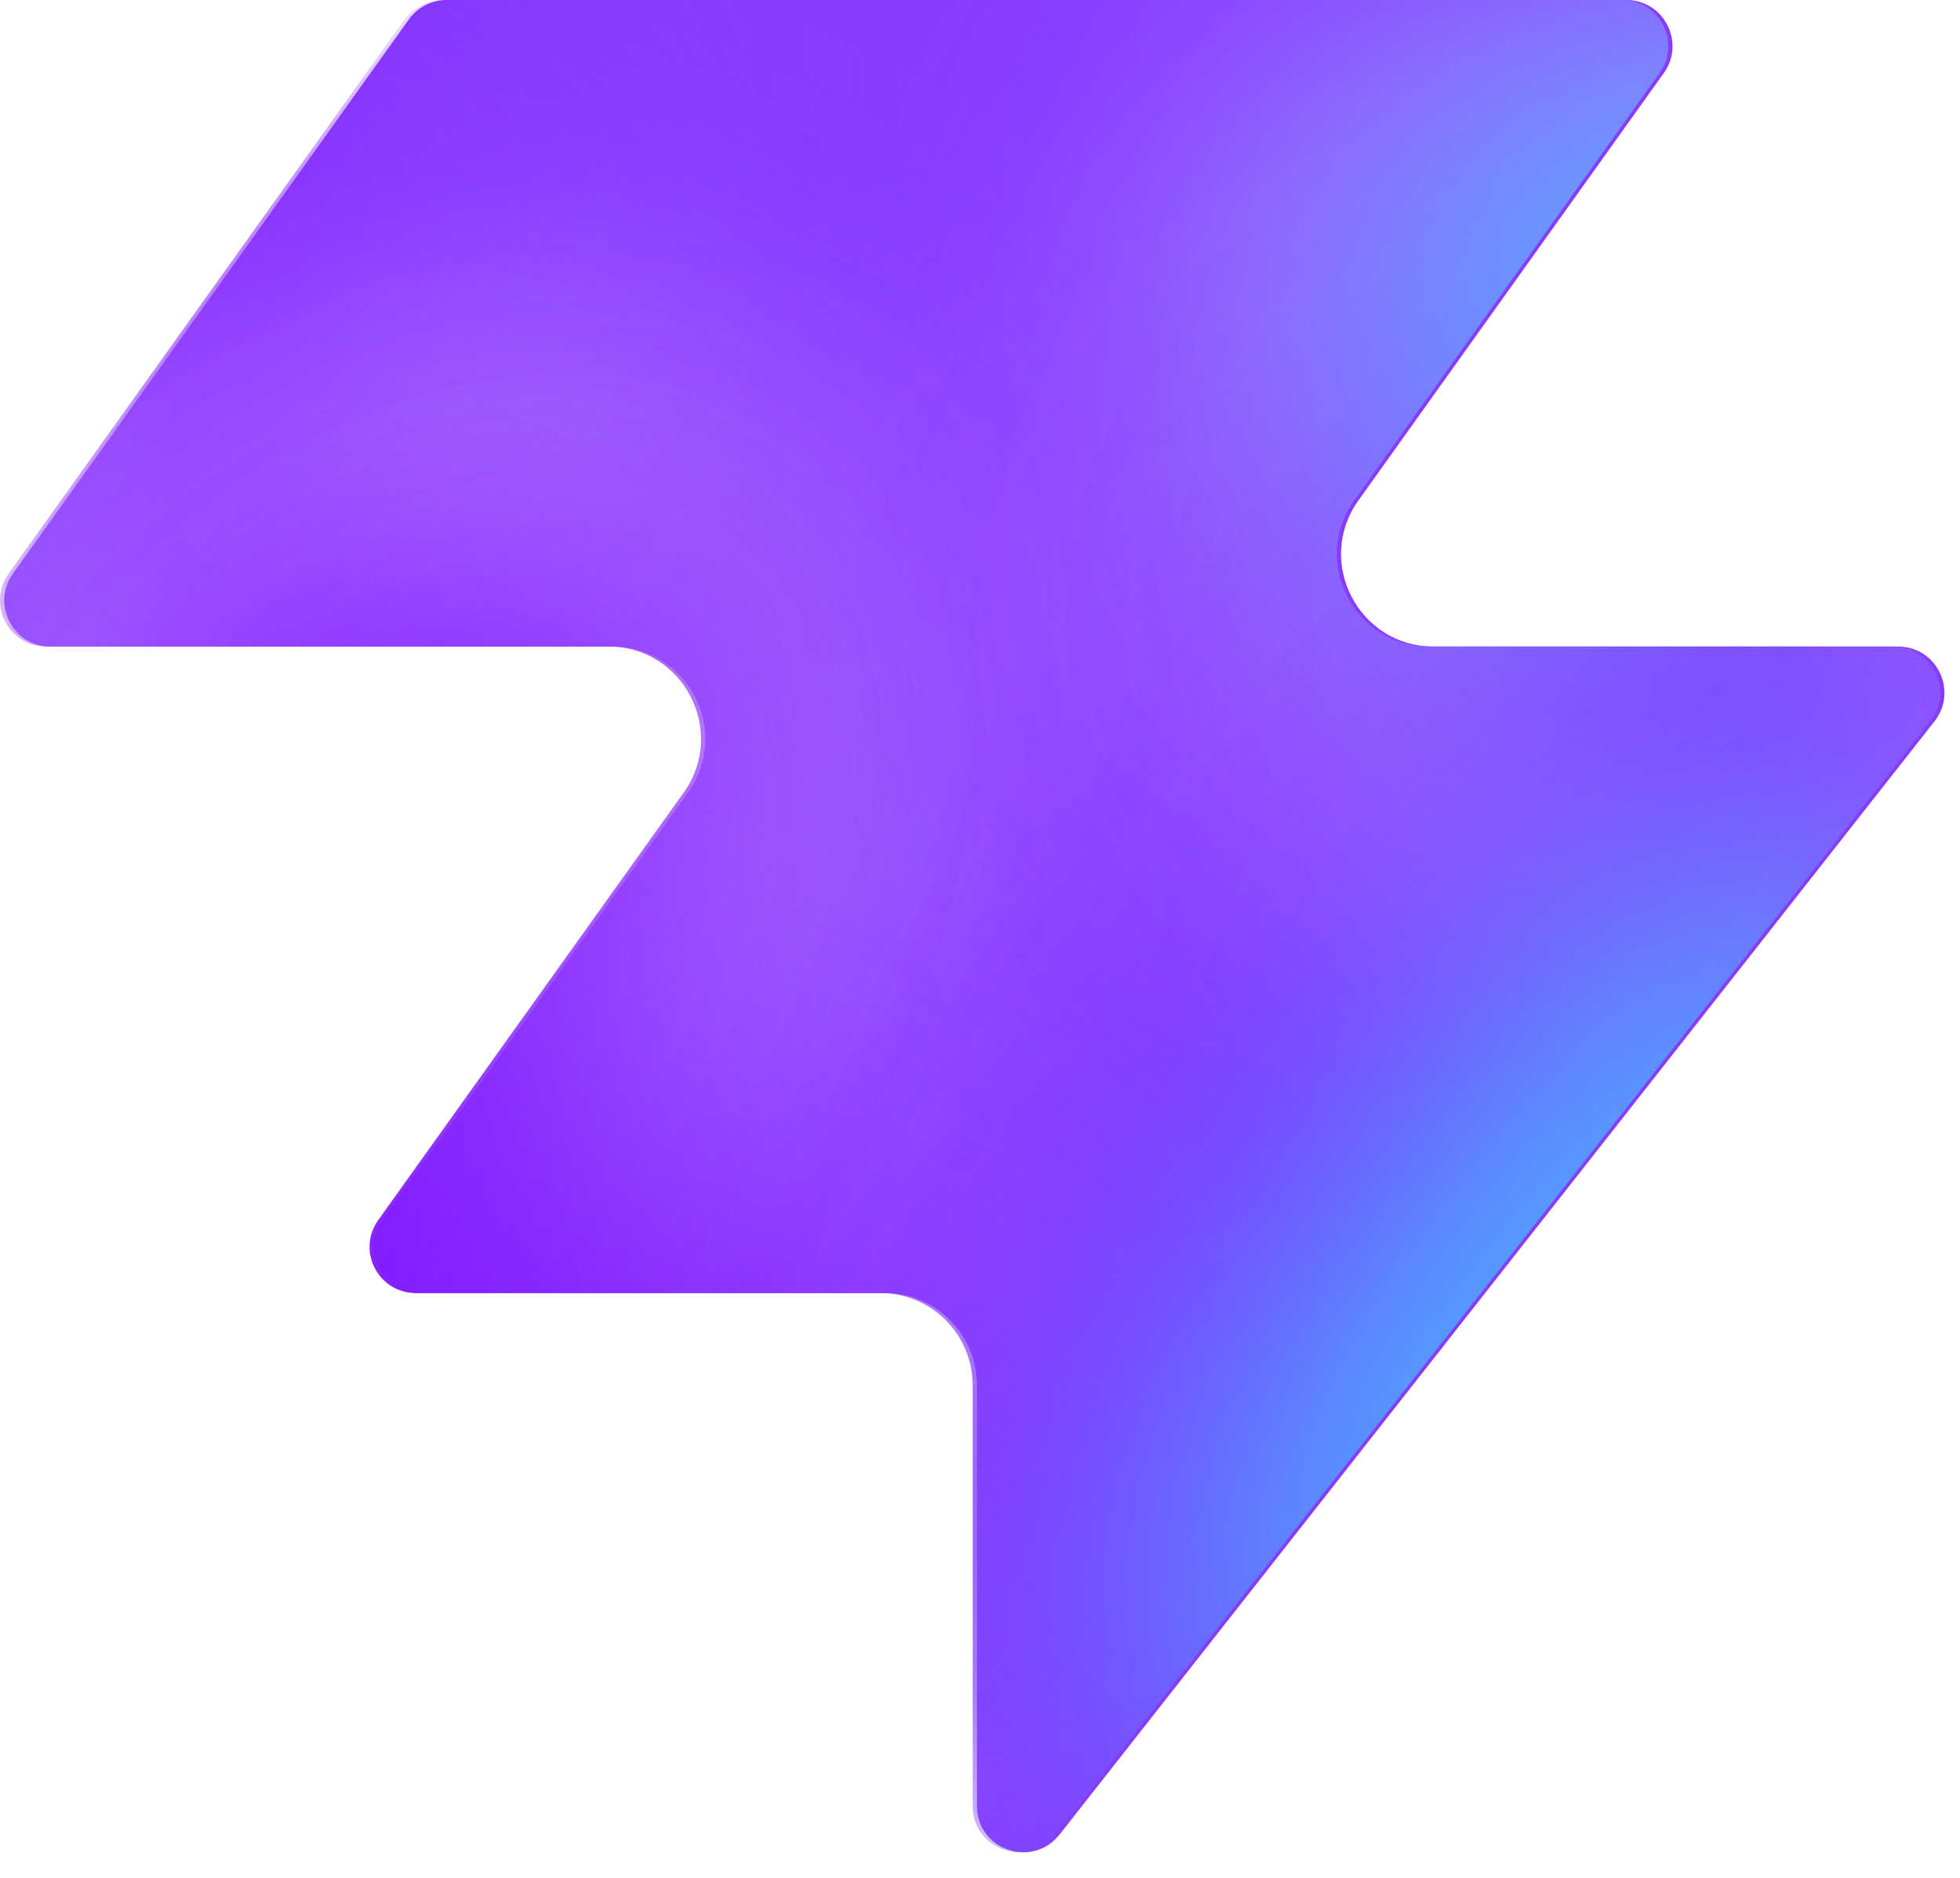
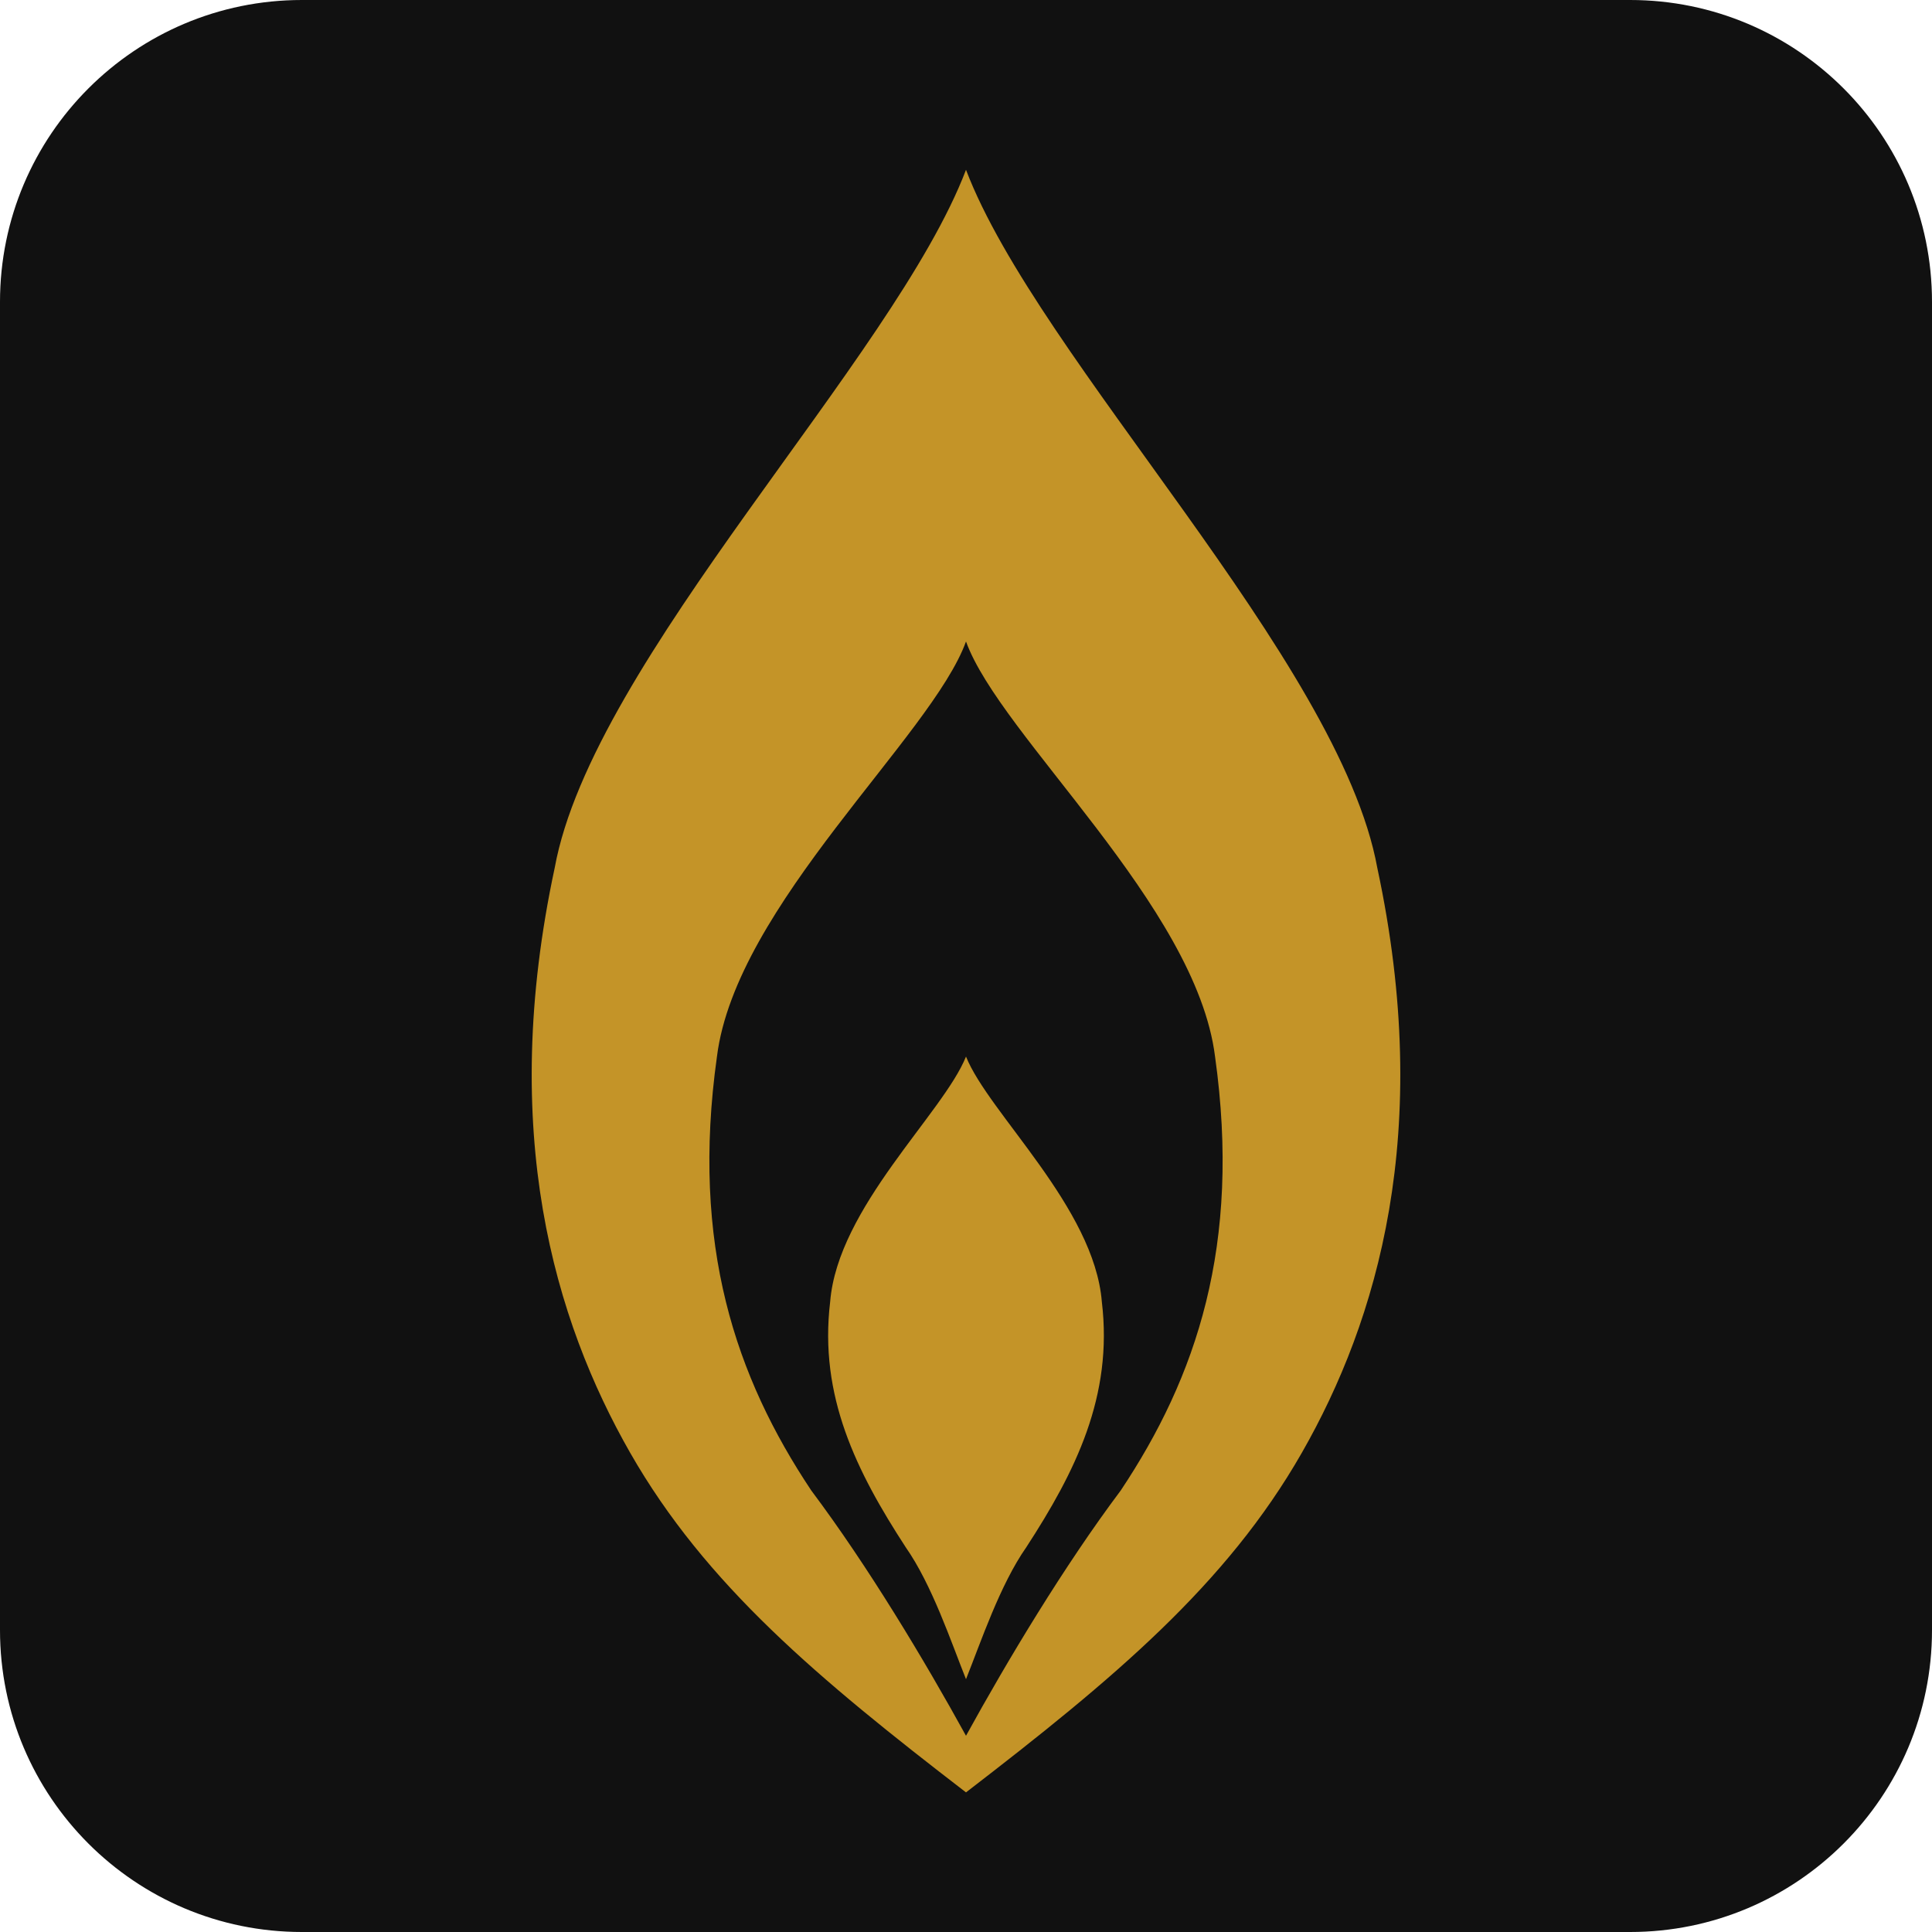
- <svg xmlns="http://www.w3.org/2000/svg" width="48" height="46" fill="none" viewBox="0 0 48 46">
-   <path fill="#863bff" d="M25.946 44.938c-.664.845-2.021.375-2.021-.698V33.937a2.26 2.26 0 0 0-2.262-2.262H10.287c-.92 0-1.456-1.04-.92-1.788l7.48-10.471c1.07-1.497 0-3.578-1.842-3.578H1.237c-.92 0-1.456-1.04-.92-1.788L10.013.474c.214-.297.556-.474.92-.474h28.894c.92 0 1.456 1.04.92 1.788l-7.48 10.471c-1.07 1.498 0 3.579 1.842 3.579h11.377c.943 0 1.473 1.088.89 1.83L25.947 44.94z" style="fill:#863bff;fill:color(display-p3 .525 .23 1);fill-opacity:1" />
-   <mask id="a" width="48" height="46" x="0" y="0" maskUnits="userSpaceOnUse" style="mask-type:alpha">
-     <path fill="#000" d="M25.842 44.938c-.664.844-2.021.375-2.021-.698V33.937a2.26 2.26 0 0 0-2.262-2.262H10.183c-.92 0-1.456-1.04-.92-1.788l7.48-10.471c1.07-1.498 0-3.579-1.842-3.579H1.133c-.92 0-1.456-1.04-.92-1.787L9.91.473c.214-.297.556-.474.92-.474h28.894c.92 0 1.456 1.04.92 1.788l-7.48 10.471c-1.07 1.498 0 3.578 1.842 3.578h11.377c.943 0 1.473 1.088.89 1.832L25.843 44.94z" style="fill:#000;fill-opacity:1" />
-   </mask>
-   <g mask="url(#a)">
-     <g filter="url(#b)">
-       <ellipse cx="5.508" cy="14.704" fill="#ede6ff" rx="5.508" ry="14.704" style="fill:#ede6ff;fill:color(display-p3 .927 .903 1);fill-opacity:1" transform="matrix(.00324 1 1 -.00324 -4.47 31.516)" />
-     </g>
-     <g filter="url(#c)">
-       <ellipse cx="10.399" cy="29.851" fill="#ede6ff" rx="10.399" ry="29.851" style="fill:#ede6ff;fill:color(display-p3 .927 .903 1);fill-opacity:1" transform="matrix(.00324 1 1 -.00324 -39.328 7.883)" />
-     </g>
-     <g filter="url(#d)">
-       <ellipse cx="5.508" cy="30.487" fill="#7e14ff" rx="5.508" ry="30.487" style="fill:#7e14ff;fill:color(display-p3 .492 .077 1);fill-opacity:1" transform="rotate(89.814 -25.913 -14.639)scale(1 -1)" />
-     </g>
-     <g filter="url(#e)">
-       <ellipse cx="5.508" cy="30.599" fill="#7e14ff" rx="5.508" ry="30.599" style="fill:#7e14ff;fill:color(display-p3 .492 .077 1);fill-opacity:1" transform="rotate(89.814 -32.644 -3.334)scale(1 -1)" />
-     </g>
-     <g filter="url(#f)">
-       <ellipse cx="5.508" cy="30.599" fill="#7e14ff" rx="5.508" ry="30.599" style="fill:#7e14ff;fill:color(display-p3 .492 .077 1);fill-opacity:1" transform="matrix(.00324 1 1 -.00324 -34.34 30.47)" />
-     </g>
-     <g filter="url(#g)">
-       <ellipse cx="14.072" cy="22.078" fill="#ede6ff" rx="14.072" ry="22.078" style="fill:#ede6ff;fill:color(display-p3 .927 .903 1);fill-opacity:1" transform="rotate(93.35 24.506 48.493)scale(-1 1)" />
-     </g>
-     <g filter="url(#h)">
-       <ellipse cx="3.47" cy="21.501" fill="#7e14ff" rx="3.47" ry="21.501" style="fill:#7e14ff;fill:color(display-p3 .492 .077 1);fill-opacity:1" transform="rotate(89.009 28.708 47.59)scale(-1 1)" />
-     </g>
-     <g filter="url(#i)">
-       <ellipse cx="3.47" cy="21.501" fill="#7e14ff" rx="3.47" ry="21.501" style="fill:#7e14ff;fill:color(display-p3 .492 .077 1);fill-opacity:1" transform="rotate(89.009 28.708 47.59)scale(-1 1)" />
-     </g>
-     <g filter="url(#j)">
-       <ellipse cx=".387" cy="8.972" fill="#7e14ff" rx="4.407" ry="29.108" style="fill:#7e14ff;fill:color(display-p3 .492 .077 1);fill-opacity:1" transform="rotate(39.51 .387 8.972)" />
-     </g>
-     <g filter="url(#k)">
-       <ellipse cx="47.523" cy="-6.092" fill="#7e14ff" rx="4.407" ry="29.108" style="fill:#7e14ff;fill:color(display-p3 .492 .077 1);fill-opacity:1" transform="rotate(37.892 47.523 -6.092)" />
-     </g>
-     <g filter="url(#l)">
-       <ellipse cx="41.412" cy="6.333" fill="#47bfff" rx="5.971" ry="9.665" style="fill:#47bfff;fill:color(display-p3 .28 .748 1);fill-opacity:1" transform="rotate(37.892 41.412 6.333)" />
-     </g>
-     <g filter="url(#m)">
-       <ellipse cx="-1.879" cy="38.332" fill="#7e14ff" rx="4.407" ry="29.108" style="fill:#7e14ff;fill:color(display-p3 .492 .077 1);fill-opacity:1" transform="rotate(37.892 -1.88 38.332)" />
-     </g>
-     <g filter="url(#n)">
-       <ellipse cx="-1.879" cy="38.332" fill="#7e14ff" rx="4.407" ry="29.108" style="fill:#7e14ff;fill:color(display-p3 .492 .077 1);fill-opacity:1" transform="rotate(37.892 -1.88 38.332)" />
-     </g>
-     <g filter="url(#o)">
-       <ellipse cx="35.651" cy="29.907" fill="#7e14ff" rx="4.407" ry="29.108" style="fill:#7e14ff;fill:color(display-p3 .492 .077 1);fill-opacity:1" transform="rotate(37.892 35.651 29.907)" />
-     </g>
-     <g filter="url(#p)">
-       <ellipse cx="38.418" cy="32.4" fill="#47bfff" rx="5.971" ry="15.297" style="fill:#47bfff;fill:color(display-p3 .28 .748 1);fill-opacity:1" transform="rotate(37.892 38.418 32.4)" />
-     </g>
-   </g>
-   <defs>
-     <filter id="b" width="60.045" height="41.654" x="-19.77" y="16.149" color-interpolation-filters="sRGB" filterUnits="userSpaceOnUse">
-       <feFlood flood-opacity="0" result="BackgroundImageFix" />
-       <feBlend in="SourceGraphic" in2="BackgroundImageFix" result="shape" />
-       <feGaussianBlur result="effect1_foregroundBlur_2002_17158" stdDeviation="7.659" />
-     </filter>
-     <filter id="c" width="90.34" height="51.437" x="-54.613" y="-7.533" color-interpolation-filters="sRGB" filterUnits="userSpaceOnUse">
-       <feFlood flood-opacity="0" result="BackgroundImageFix" />
-       <feBlend in="SourceGraphic" in2="BackgroundImageFix" result="shape" />
-       <feGaussianBlur result="effect1_foregroundBlur_2002_17158" stdDeviation="7.659" />
-     </filter>
-     <filter id="d" width="79.355" height="29.4" x="-49.64" y="2.03" color-interpolation-filters="sRGB" filterUnits="userSpaceOnUse">
-       <feFlood flood-opacity="0" result="BackgroundImageFix" />
-       <feBlend in="SourceGraphic" in2="BackgroundImageFix" result="shape" />
-       <feGaussianBlur result="effect1_foregroundBlur_2002_17158" stdDeviation="4.596" />
-     </filter>
-     <filter id="e" width="79.579" height="29.4" x="-45.045" y="20.029" color-interpolation-filters="sRGB" filterUnits="userSpaceOnUse">
-       <feFlood flood-opacity="0" result="BackgroundImageFix" />
-       <feBlend in="SourceGraphic" in2="BackgroundImageFix" result="shape" />
-       <feGaussianBlur result="effect1_foregroundBlur_2002_17158" stdDeviation="4.596" />
-     </filter>
-     <filter id="f" width="79.579" height="29.4" x="-43.513" y="21.178" color-interpolation-filters="sRGB" filterUnits="userSpaceOnUse">
-       <feFlood flood-opacity="0" result="BackgroundImageFix" />
-       <feBlend in="SourceGraphic" in2="BackgroundImageFix" result="shape" />
-       <feGaussianBlur result="effect1_foregroundBlur_2002_17158" stdDeviation="4.596" />
-     </filter>
-     <filter id="g" width="74.749" height="58.852" x="15.756" y="-17.901" color-interpolation-filters="sRGB" filterUnits="userSpaceOnUse">
-       <feFlood flood-opacity="0" result="BackgroundImageFix" />
-       <feBlend in="SourceGraphic" in2="BackgroundImageFix" result="shape" />
-       <feGaussianBlur result="effect1_foregroundBlur_2002_17158" stdDeviation="7.659" />
-     </filter>
-     <filter id="h" width="61.377" height="25.362" x="23.548" y="2.284" color-interpolation-filters="sRGB" filterUnits="userSpaceOnUse">
-       <feFlood flood-opacity="0" result="BackgroundImageFix" />
-       <feBlend in="SourceGraphic" in2="BackgroundImageFix" result="shape" />
-       <feGaussianBlur result="effect1_foregroundBlur_2002_17158" stdDeviation="4.596" />
-     </filter>
-     <filter id="i" width="61.377" height="25.362" x="23.548" y="2.284" color-interpolation-filters="sRGB" filterUnits="userSpaceOnUse">
-       <feFlood flood-opacity="0" result="BackgroundImageFix" />
-       <feBlend in="SourceGraphic" in2="BackgroundImageFix" result="shape" />
-       <feGaussianBlur result="effect1_foregroundBlur_2002_17158" stdDeviation="4.596" />
-     </filter>
-     <filter id="j" width="56.045" height="63.649" x="-27.636" y="-22.853" color-interpolation-filters="sRGB" filterUnits="userSpaceOnUse">
-       <feFlood flood-opacity="0" result="BackgroundImageFix" />
-       <feBlend in="SourceGraphic" in2="BackgroundImageFix" result="shape" />
-       <feGaussianBlur result="effect1_foregroundBlur_2002_17158" stdDeviation="4.596" />
-     </filter>
-     <filter id="k" width="54.814" height="64.646" x="20.116" y="-38.415" color-interpolation-filters="sRGB" filterUnits="userSpaceOnUse">
-       <feFlood flood-opacity="0" result="BackgroundImageFix" />
-       <feBlend in="SourceGraphic" in2="BackgroundImageFix" result="shape" />
-       <feGaussianBlur result="effect1_foregroundBlur_2002_17158" stdDeviation="4.596" />
-     </filter>
-     <filter id="l" width="33.541" height="35.313" x="24.641" y="-11.323" color-interpolation-filters="sRGB" filterUnits="userSpaceOnUse">
-       <feFlood flood-opacity="0" result="BackgroundImageFix" />
-       <feBlend in="SourceGraphic" in2="BackgroundImageFix" result="shape" />
-       <feGaussianBlur result="effect1_foregroundBlur_2002_17158" stdDeviation="4.596" />
-     </filter>
-     <filter id="m" width="54.814" height="64.646" x="-29.286" y="6.009" color-interpolation-filters="sRGB" filterUnits="userSpaceOnUse">
-       <feFlood flood-opacity="0" result="BackgroundImageFix" />
-       <feBlend in="SourceGraphic" in2="BackgroundImageFix" result="shape" />
-       <feGaussianBlur result="effect1_foregroundBlur_2002_17158" stdDeviation="4.596" />
-     </filter>
-     <filter id="n" width="54.814" height="64.646" x="-29.286" y="6.009" color-interpolation-filters="sRGB" filterUnits="userSpaceOnUse">
-       <feFlood flood-opacity="0" result="BackgroundImageFix" />
-       <feBlend in="SourceGraphic" in2="BackgroundImageFix" result="shape" />
-       <feGaussianBlur result="effect1_foregroundBlur_2002_17158" stdDeviation="4.596" />
-     </filter>
-     <filter id="o" width="54.814" height="64.646" x="8.244" y="-2.416" color-interpolation-filters="sRGB" filterUnits="userSpaceOnUse">
-       <feFlood flood-opacity="0" result="BackgroundImageFix" />
-       <feBlend in="SourceGraphic" in2="BackgroundImageFix" result="shape" />
-       <feGaussianBlur result="effect1_foregroundBlur_2002_17158" stdDeviation="4.596" />
-     </filter>
-     <filter id="p" width="39.409" height="43.623" x="18.713" y="10.588" color-interpolation-filters="sRGB" filterUnits="userSpaceOnUse">
-       <feFlood flood-opacity="0" result="BackgroundImageFix" />
-       <feBlend in="SourceGraphic" in2="BackgroundImageFix" result="shape" />
-       <feGaussianBlur result="effect1_foregroundBlur_2002_17158" stdDeviation="4.596" />
-     </filter>
-   </defs>
+ <svg xmlns="http://www.w3.org/2000/svg" viewBox="0 0 512 512" width="512" height="512">
+   <rect width="512" height="512" fill="#111111" rx="80" ry="80" />
+   <path d="M 256 45 C 275 95, 355 175, 365 230 C 380 300, 365 350, 345 385 C 325 420, 295 445, 256 475 C 217 445, 187 420, 167 385 C 147 350, 132 300, 147 230 C 157 175, 237 95, 256 45 Z" fill="#c49428" />
+   <path d="M 256 170 C 247 195, 195 240, 190 280 C 183 330, 195 365, 215 395 C 230 415, 245 440, 256 460 C 267 440, 282 415, 297 395 C 317 365, 329 330, 322 280 C 317 240, 265 195, 256 170 Z" fill="#111111" />
+   <path d="M 256 280 C 262 295, 290 320, 292 345 C 295 370, 285 390, 272 410 C 265 420, 260 435, 256 445 C 252 435, 247 420, 240 410 C 227 390, 217 370, 220 345 C 222 320, 250 295, 256 280 Z" fill="#c49428" />
</svg>
